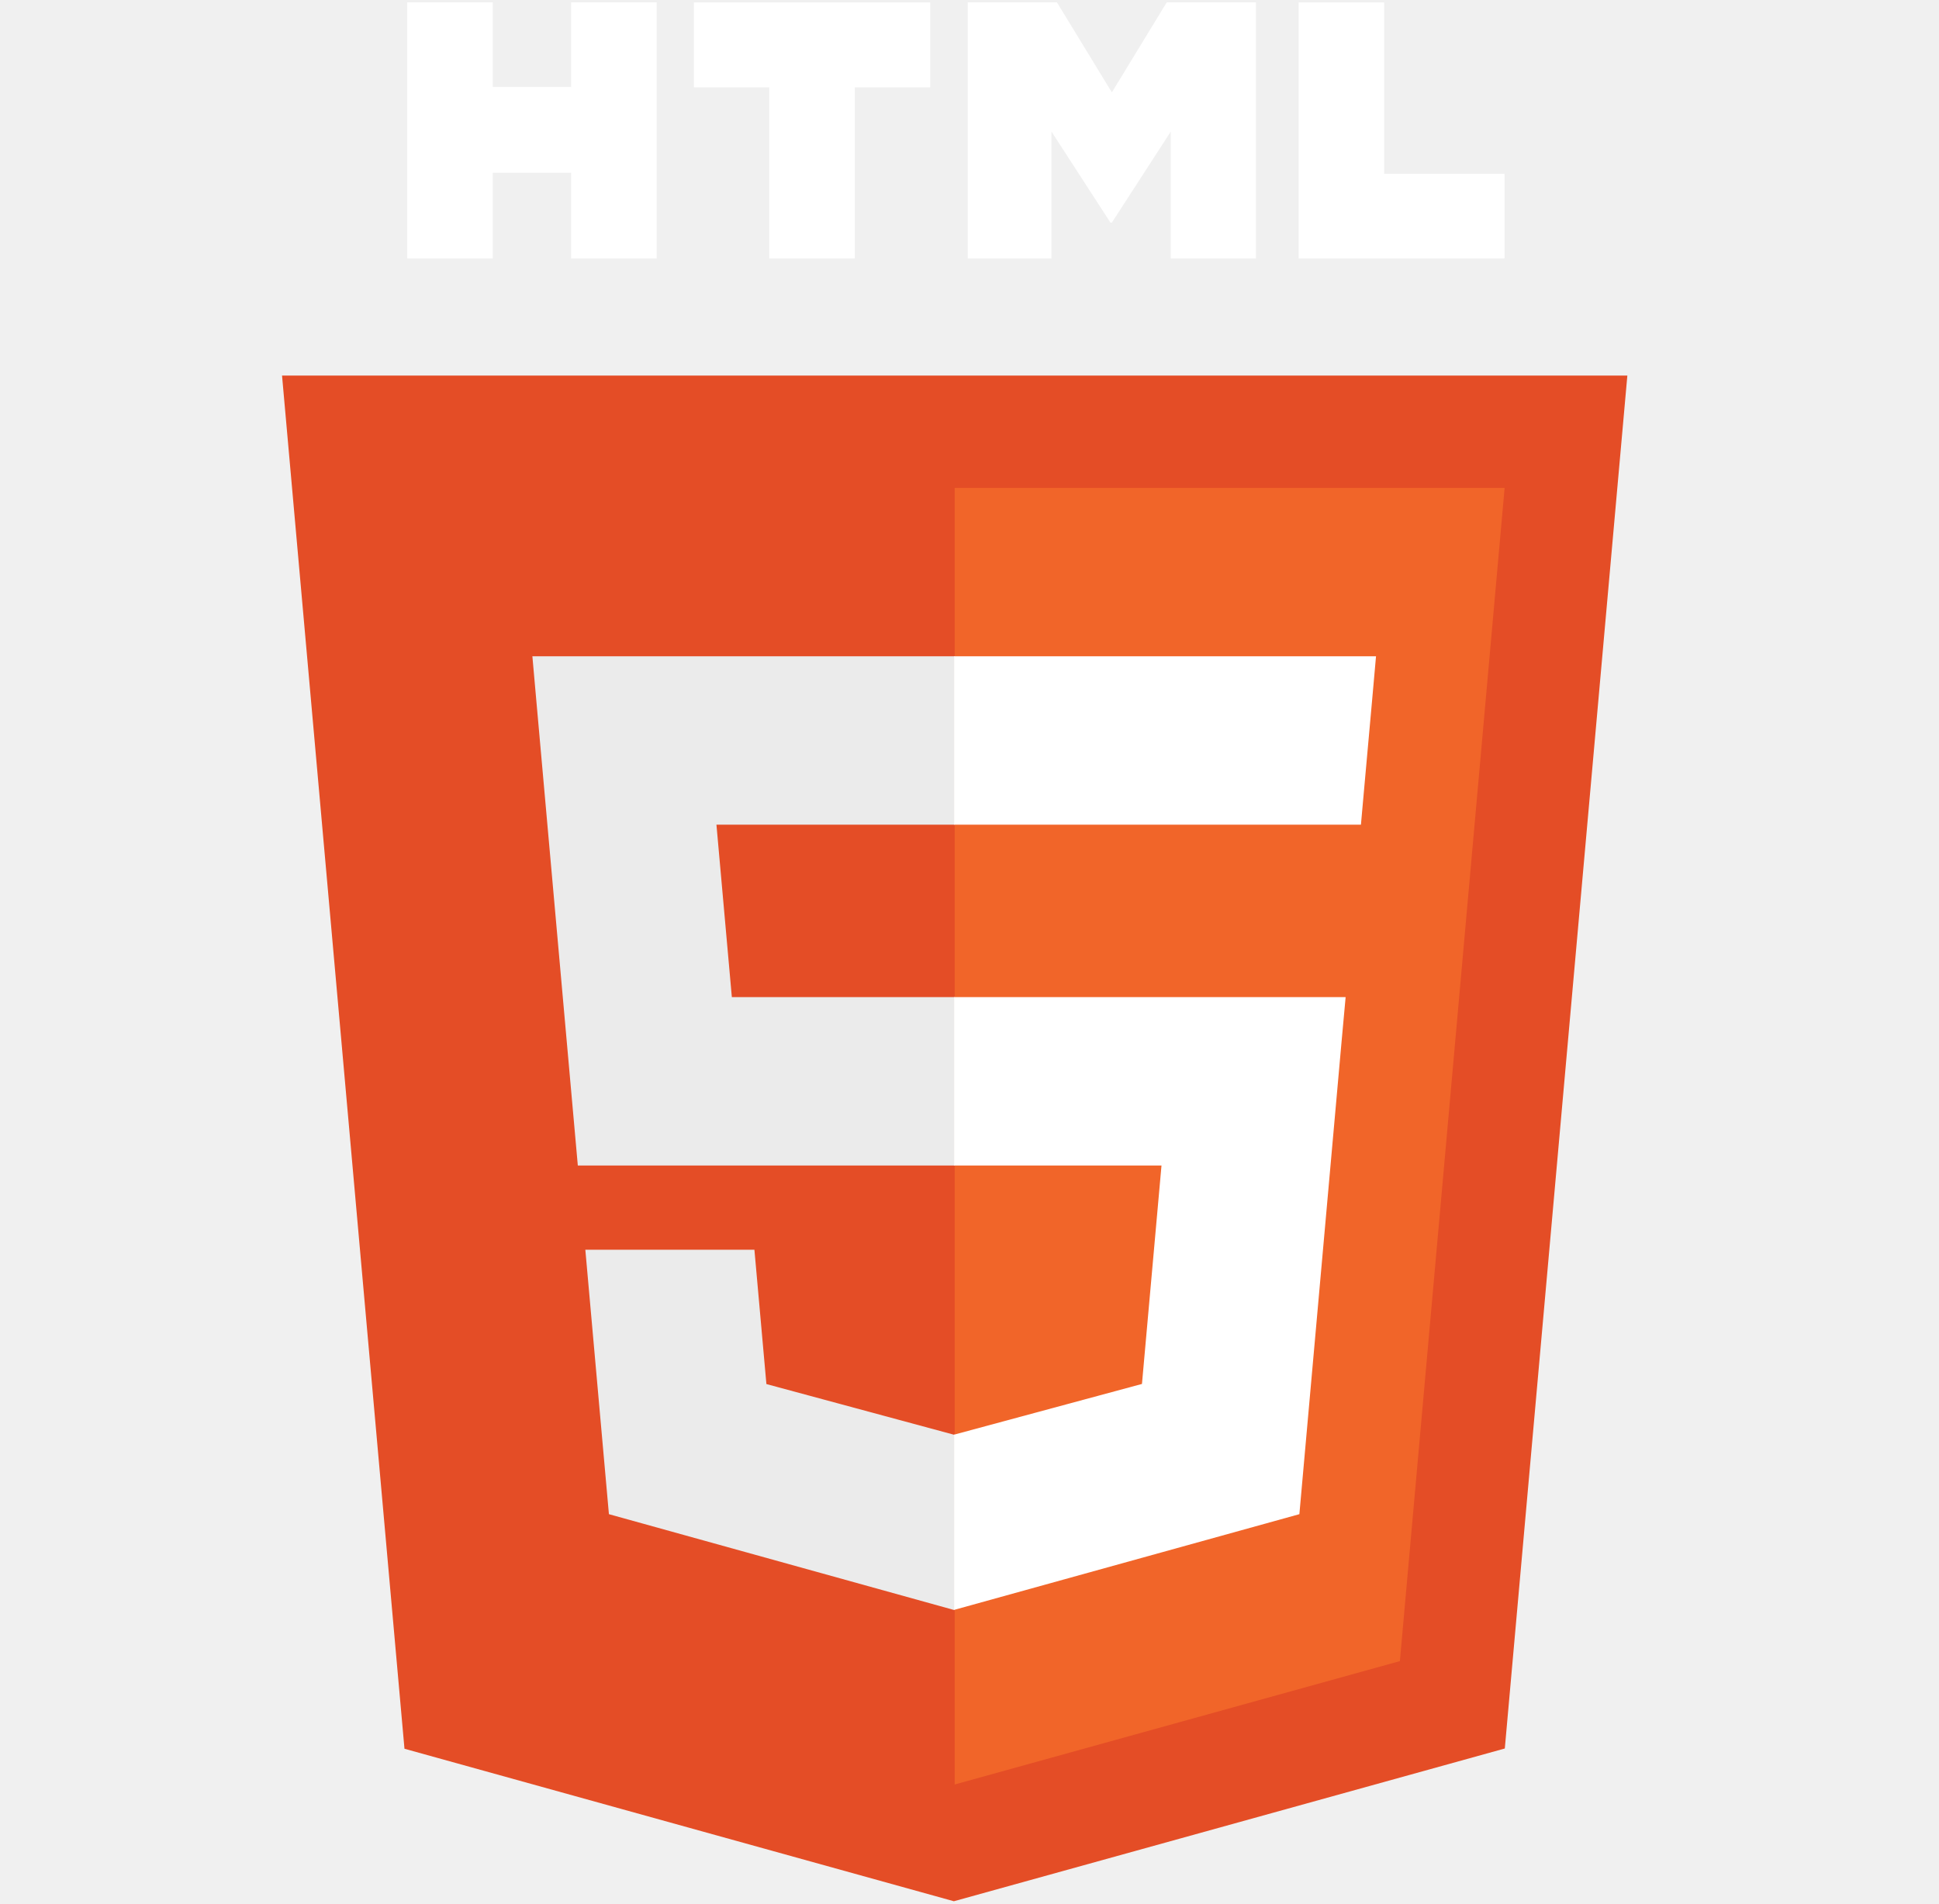
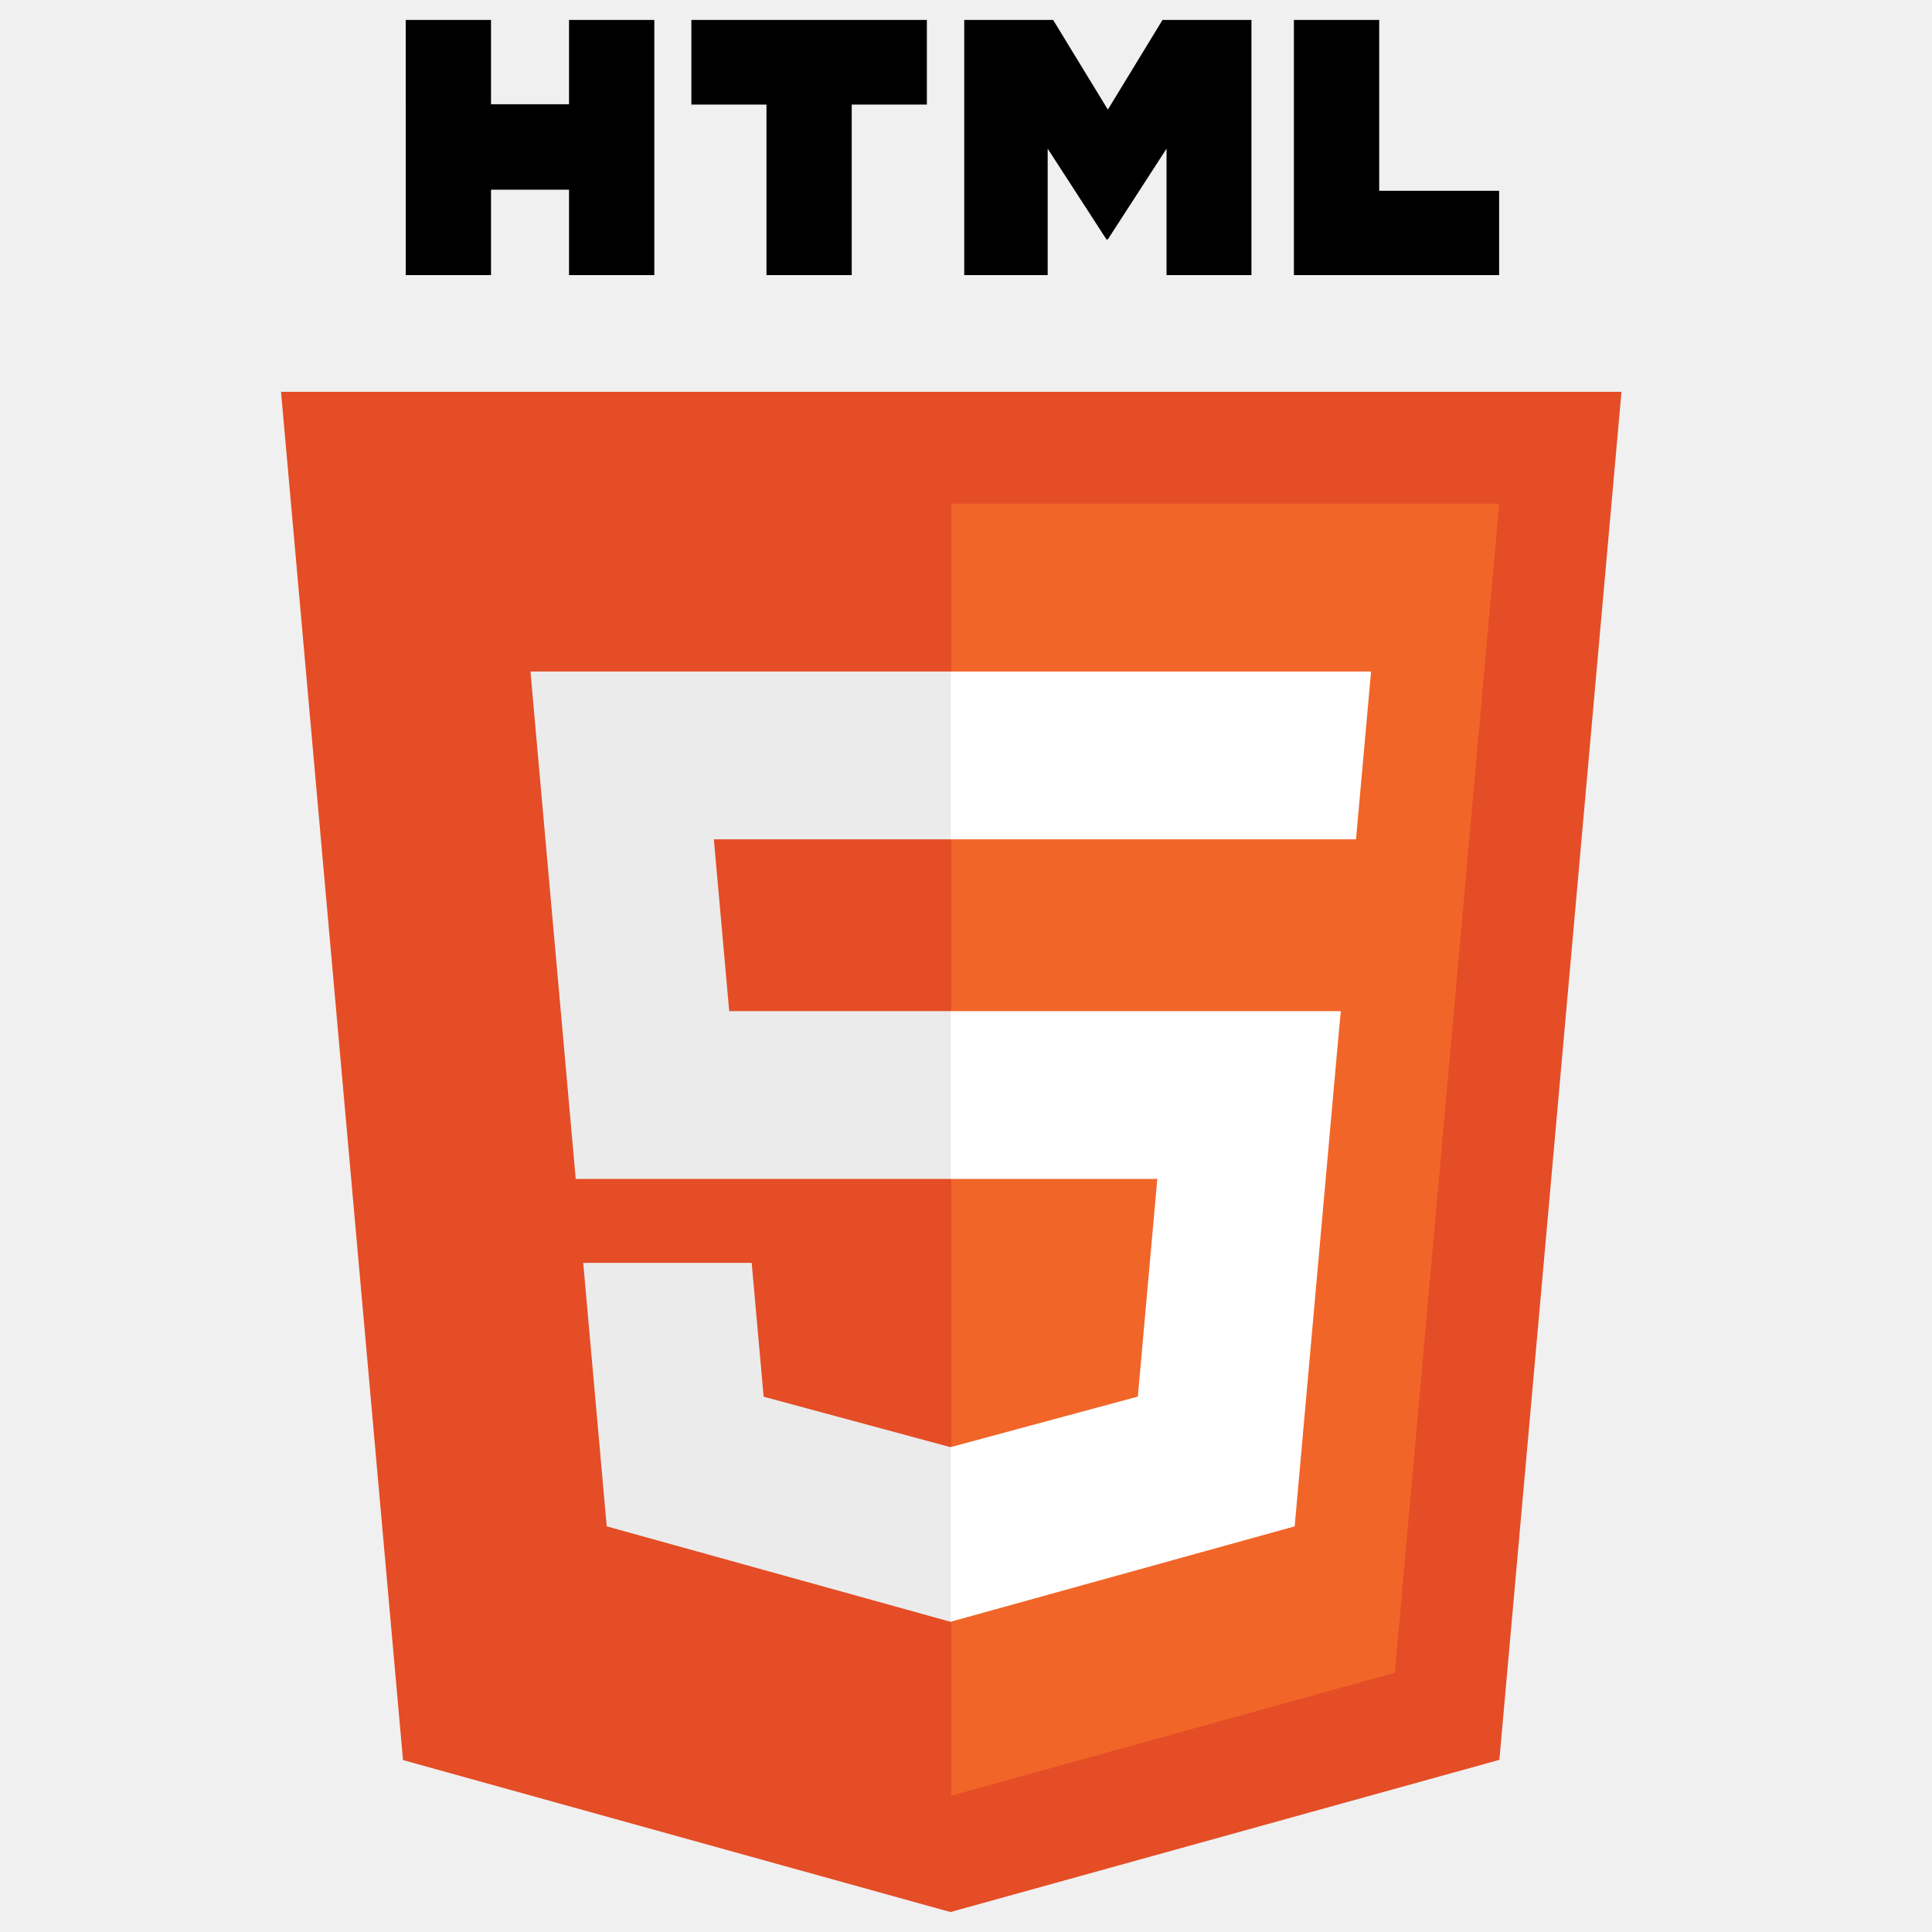
- <svg xmlns="http://www.w3.org/2000/svg" width="55" height="54" viewBox="0 0 55 54" fill="none">
+ <svg xmlns="http://www.w3.org/2000/svg" width="55" height="55" viewBox="0 0 55 55" fill="none">
  <g clip-path="url(#clip0_3_27)">
-     <path d="M46.16 10.654L42.684 49.599L27.057 53.932L11.473 49.606L8 10.654H46.16Z" fill="#E44D26" />
-     <path d="M27.08 50.62L39.708 47.12L42.679 13.839H27.08V50.62Z" fill="#F16529" />
-     <path d="M20.322 23.393H27.08V18.616H15.101L15.215 19.898L16.39 33.062H27.08V28.285H20.759L20.322 23.393Z" fill="#EBEBEB" />
-     <path d="M21.399 35.451H16.603L17.272 42.952L27.058 45.669L27.08 45.663V40.692L27.059 40.698L21.739 39.261L21.399 35.451Z" fill="#EBEBEB" />
-     <path d="M11.55 0.068H13.978V2.467H16.199V0.068H18.627V7.332H16.199V4.9H13.978V7.332H11.551L11.55 0.068Z" fill="white" />
-     <path d="M21.82 2.477H19.682V0.068H26.386V2.477H24.247V7.332H21.82L21.82 2.477Z" fill="white" />
-     <path d="M27.45 0.068H29.981L31.538 2.62L33.094 0.068H35.626V7.332H33.209V3.732L31.538 6.314H31.497L29.825 3.732V7.332H27.45V0.068Z" fill="white" />
-     <path d="M36.835 0.068H39.263V4.931H42.677V7.332H36.835V0.068Z" fill="white" />
-     <path d="M27.064 33.062H32.946L32.392 39.258L27.064 40.696V45.667L36.857 42.952L36.929 42.145L38.052 29.568L38.169 28.285H27.064V33.062Z" fill="white" />
-     <path d="M27.064 23.382V23.393H38.603L38.699 22.32L38.917 19.898L39.031 18.616H27.064V23.382Z" fill="white" />
+     <path d="M46.16 11.154L42.684 50.099L27.057 54.432L11.473 50.106L8 11.154H46.16Z" fill="#E44D26" />
+     <path d="M27.08 51.12L39.708 47.62L42.679 14.339H27.08V51.12Z" fill="#F16529" />
+     <path d="M20.322 23.893H27.08V19.116H15.101L15.215 20.398L16.39 33.562H27.08V28.785H20.759L20.322 23.893Z" fill="#EBEBEB" />
+     <path d="M21.399 35.951H16.603L17.272 43.452L27.058 46.169L27.08 46.163V41.192L27.059 41.198L21.739 39.761L21.399 35.951Z" fill="#EBEBEB" />
+     <path d="M11.55 0.568H13.978V2.967H16.199V0.568H18.627V7.832H16.199V5.4H13.978V7.832H11.551L11.55 0.568Z" fill="black" />
+     <path d="M21.82 2.977H19.682V0.568H26.386V2.977H24.247V7.832H21.82L21.82 2.977Z" fill="black" />
+     <path d="M27.45 0.568H29.981L31.538 3.12L33.094 0.568H35.626V7.832H33.209V4.232L31.538 6.814H31.497L29.825 4.232V7.832H27.45V0.568Z" fill="black" />
+     <path d="M36.835 0.568H39.263V5.431H42.677V7.832H36.835V0.568Z" fill="black" />
+     <path d="M27.064 33.562H32.946L32.392 39.758L27.064 41.196V46.167L36.857 43.452L36.929 42.645L38.052 30.068L38.169 28.785H27.064V33.562Z" fill="white" />
+     <path d="M27.064 23.882V23.893H38.603L38.699 22.819L38.917 20.398L39.031 19.116H27.064V23.882Z" fill="white" />
  </g>
  <defs>
    <clipPath id="clip0_3_27">
-       <rect width="54.16" height="53.864" fill="white" transform="translate(0 0.0682144)" />
+       <rect width="54.16" height="53.864" fill="white" transform="translate(0 0.568207)" />
    </clipPath>
  </defs>
</svg>
